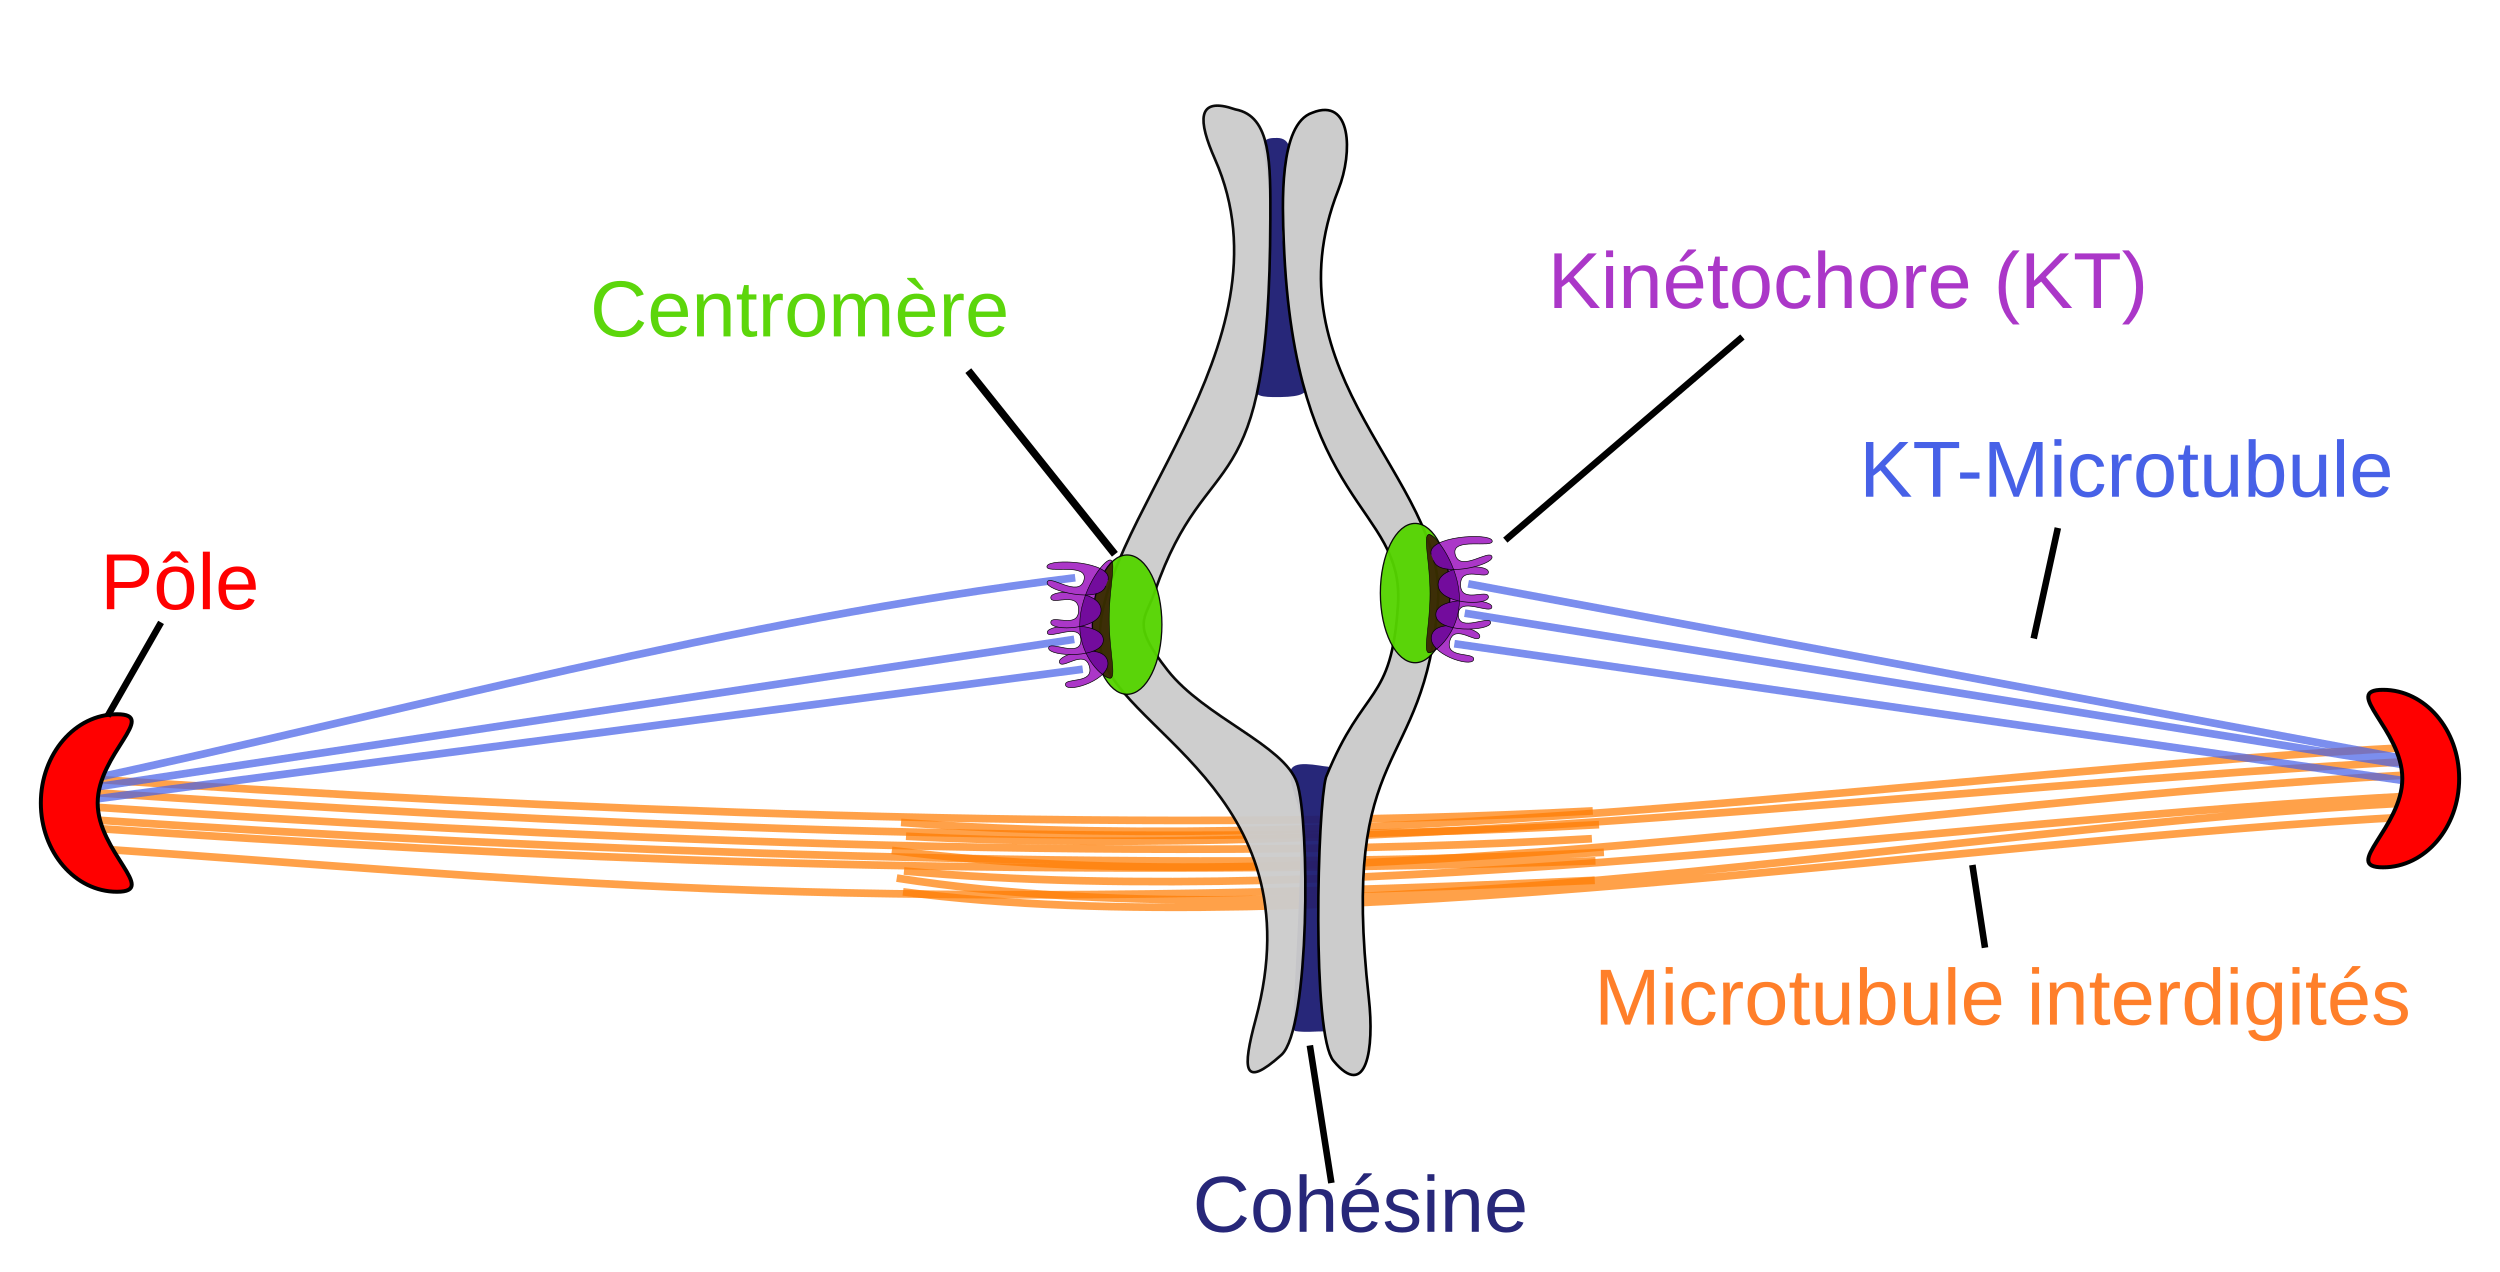
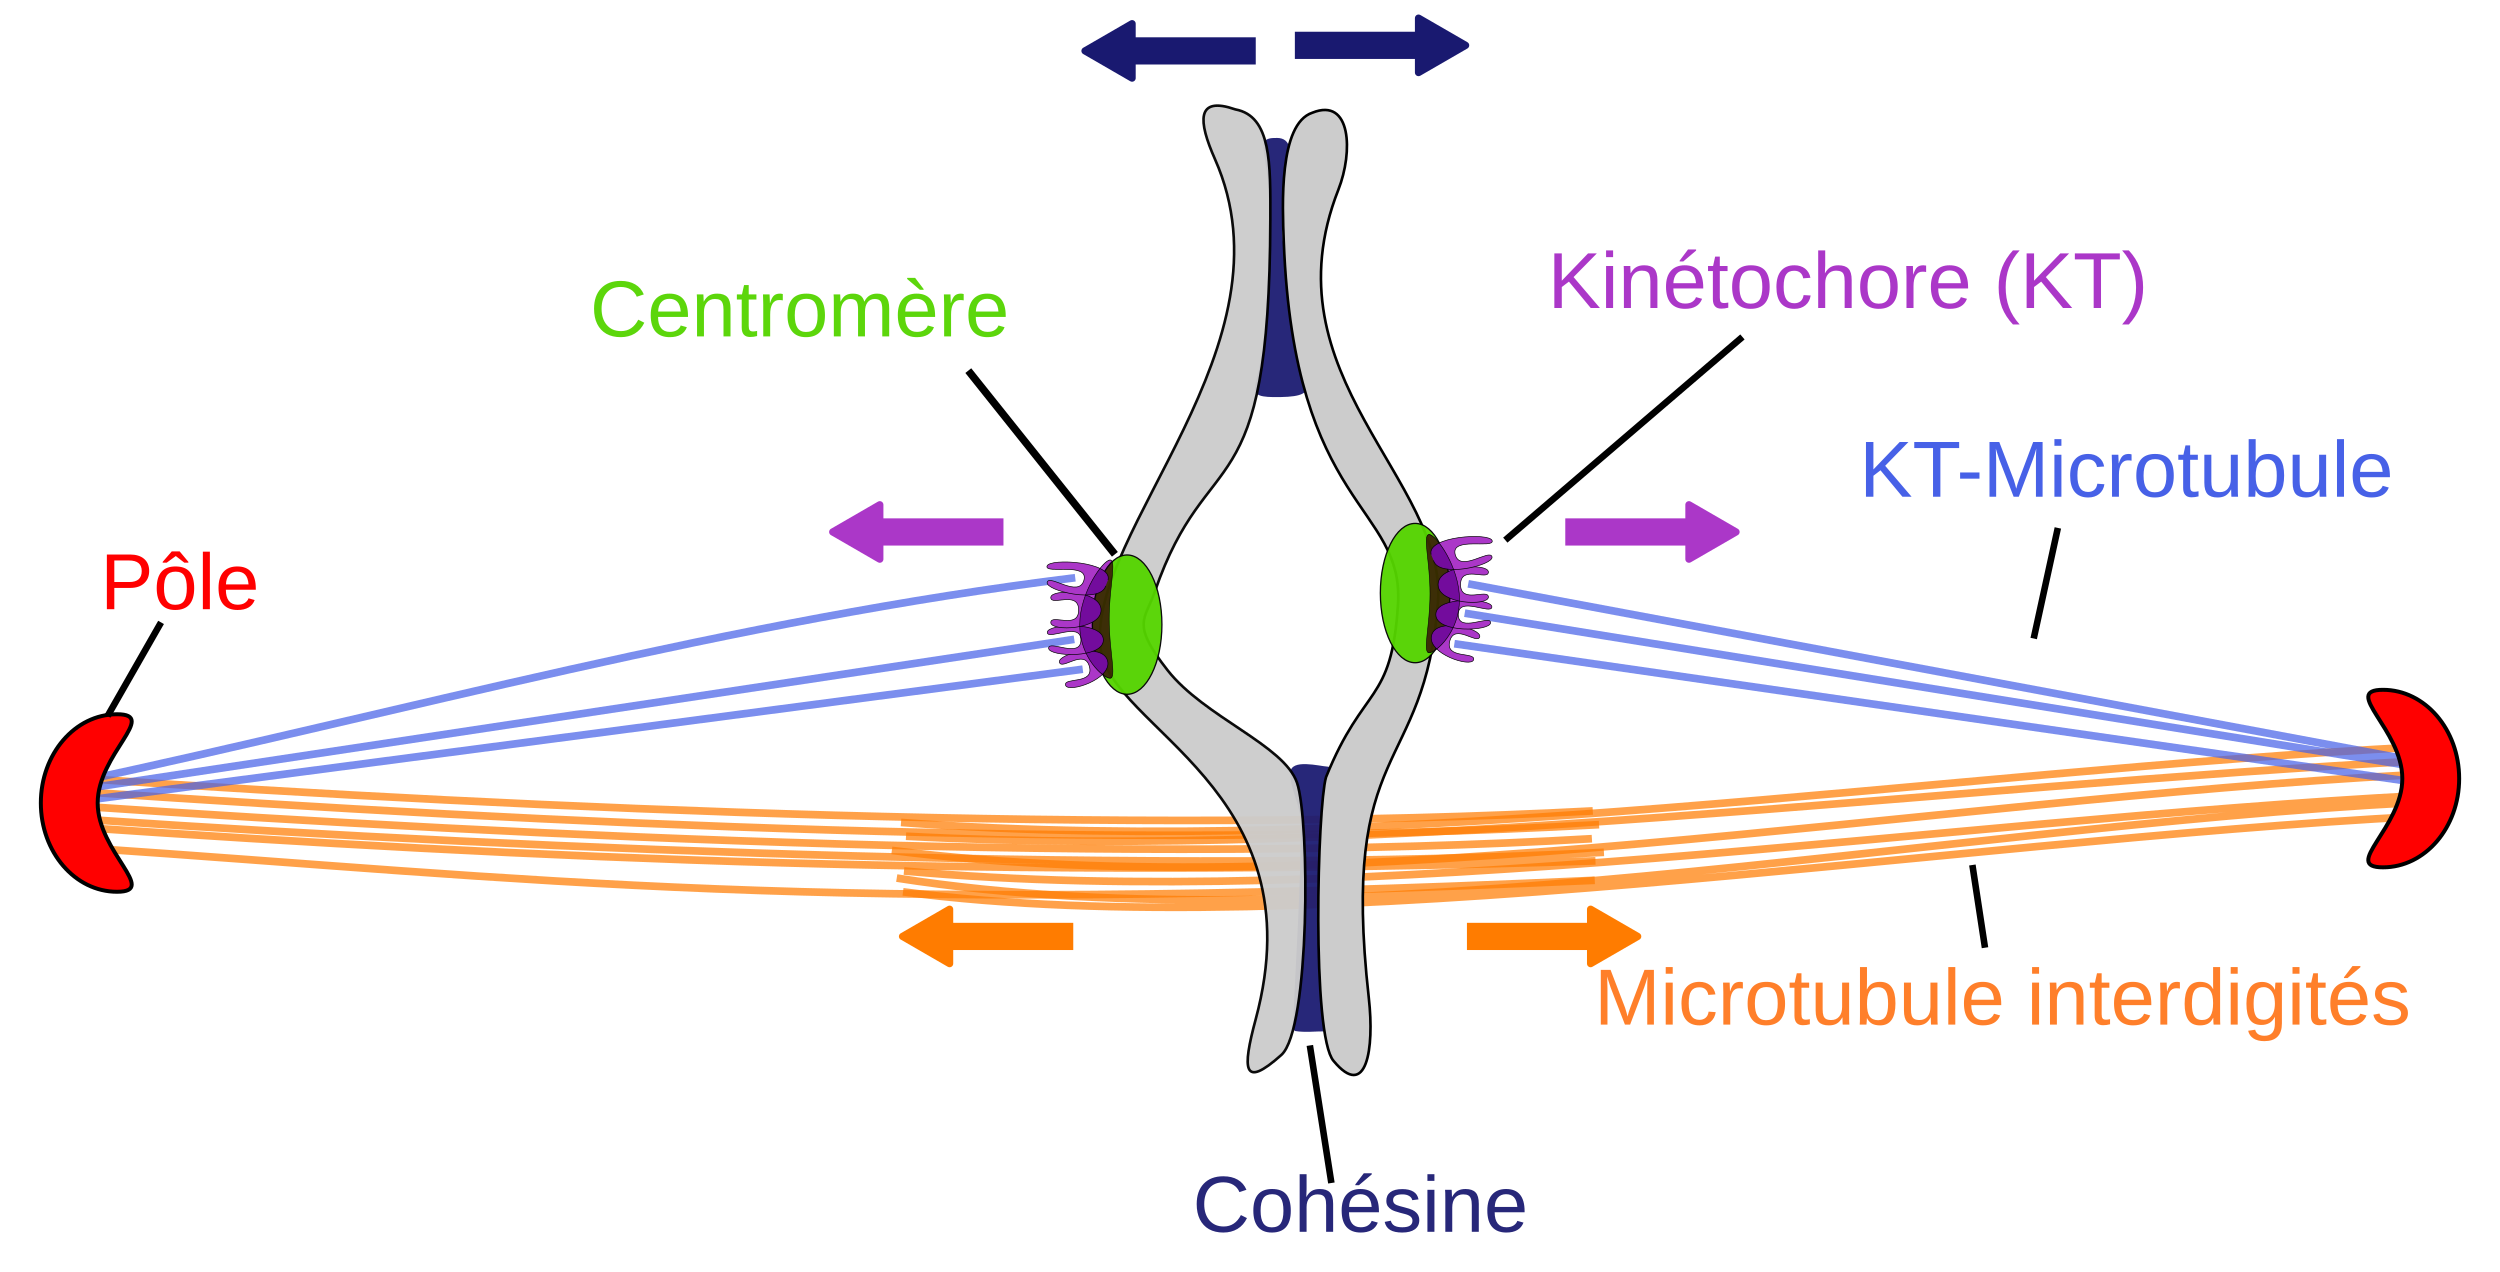
<svg xmlns="http://www.w3.org/2000/svg" width="643.4" height="327.258" id="svg2" version="1.1" viewBox="0 0 643.4 327.258">
  <defs id="defs4" style="stroke-linecap:square;stroke-linejoin:round">
    <marker style="overflow:visible" id="marker4664" refX="0" refY="0" orient="auto">
      <path transform="scale(0.2,0.2)" style="fill:#191970;fill-opacity:1;fill-rule:evenodd;stroke:#191970;stroke-width:1pt;stroke-opacity:1" d="m 5.77,0 -8.65,5 0,-10 8.65,5 z" id="path4666" />
    </marker>
    <marker style="overflow:visible" id="marker4594" refX="0" refY="0" orient="auto">
      <path transform="scale(0.2,0.2)" style="fill:#ab37c8;fill-opacity:1;fill-rule:evenodd;stroke:#ab37c8;stroke-width:1pt;stroke-opacity:1" d="m 5.77,0 -8.65,5 0,-10 8.65,5 z" id="path4596" />
    </marker>
    <marker style="overflow:visible" id="marker4530" refX="0" refY="0" orient="auto">
      <path transform="scale(0.2,0.2)" style="fill:#ab37c8;fill-opacity:1;fill-rule:evenodd;stroke:#ab37c8;stroke-width:1pt;stroke-opacity:1" d="m 5.77,0 -8.65,5 0,-10 8.65,5 z" id="path4532" />
    </marker>
    <marker style="overflow:visible" id="marker4472" refX="0" refY="0" orient="auto">
      <path transform="scale(0.2,0.2)" style="fill:#ff7c00;fill-opacity:1;fill-rule:evenodd;stroke:#ff7c00;stroke-width:1pt;stroke-opacity:1" d="m 5.77,0 -8.65,5 0,-10 8.65,5 z" id="path4474" />
    </marker>
    <marker style="overflow:visible" id="marker4420" refX="0" refY="0" orient="auto">
      <path transform="scale(0.2,0.2)" style="fill:#ff7c00;fill-opacity:1;fill-rule:evenodd;stroke:#ff7c00;stroke-width:1pt;stroke-opacity:1" d="m 5.77,0 -8.65,5 0,-10 8.65,5 z" id="path4422" />
    </marker>
    <marker orient="auto" refY="0" refX="0" id="marker7831" style="overflow:visible">
      <path id="path7833" d="m 5.77,0 -8.65,5 0,-10 8.65,5 z" style="fill:#191970;fill-opacity:1;fill-rule:evenodd;stroke:#191970;stroke-width:1pt;stroke-opacity:1" transform="scale(0.2,0.2)" />
    </marker>
    <style id="style6" type="text/css">
*{stroke-linecap:square;stroke-linejoin:round;}
  </style>
    <filter id="filter42413-6-2-3" style="color-interpolation-filters:sRGB;stroke-linecap:square;stroke-linejoin:round">
      <feBlend mode="multiply" in2="BackgroundImage" id="feBlend42415-0-7-5" style="stroke-linecap:square;stroke-linejoin:round" />
    </filter>
    <filter id="filter42413-6-2-3-8-2-7" style="color-interpolation-filters:sRGB;stroke-linecap:square;stroke-linejoin:round">
      <feBlend mode="multiply" in2="BackgroundImage" id="feBlend42415-0-7-5-2-4-0" style="stroke-linecap:square;stroke-linejoin:round" />
    </filter>
  </defs>
  <g id="layer1" style="stroke-linecap:square;stroke-linejoin:round" transform="translate(-801.1427,-1007.479)" />
  <rect style="color:#000000;clip-rule:nonzero;display:inline;overflow:visible;visibility:visible;opacity:1;isolation:auto;mix-blend-mode:normal;color-interpolation:sRGB;color-interpolation-filters:linearRGB;solid-color:#000000;solid-opacity:1;fill:#ffffff;fill-opacity:1;fill-rule:evenodd;stroke:#ffffff;stroke-width:3.813;stroke-linecap:butt;stroke-linejoin:miter;stroke-miterlimit:4;stroke-dasharray:none;stroke-dashoffset:0;stroke-opacity:1;marker:none;color-rendering:auto;image-rendering:auto;shape-rendering:auto;text-rendering:auto;enable-background:accumulate" id="rect4279" width="959.764" height="590.808" x="-72.882" y="-131.208" />
  <path id="path15581-5" d="m 330.008,59.481 c 0.567,9.787 1.757,19.373 3.15,27.353 2.005,11.487 7.81,15.163 -3.654,15.357 -10.566,0.179 -5.394,-1.828 -4.166,-15.083 0.828,-8.936 1.076,-18.749 1.42,-27.22 0.837,-20.609 -5.183,-24.496 1.951,-24.388 7.134,0.108 0.732,14.193 1.298,23.98 z" style="font-style:normal;font-variant:normal;font-weight:normal;font-stretch:normal;font-size:12px;line-height:107%;font-family:Arial;-inkscape-font-specification:Arial;text-align:start;writing-mode:lr-tb;text-anchor:start;fill:#191970;fill-opacity:0.935;fill-rule:nonzero;stroke:none;stroke-linecap:square;stroke-linejoin:round;marker-end:" />
  <path id="path15555-43" style="font-style:normal;font-variant:normal;font-weight:normal;font-stretch:normal;font-size:12px;line-height:107%;font-family:Arial;-inkscape-font-specification:Arial;text-align:start;writing-mode:lr-tb;text-anchor:start;display:inline;opacity:0.957;fill:none;stroke:#ff7c00;stroke-width:1.977;stroke-linecap:butt;stroke-linejoin:miter;stroke-miterlimit:4;stroke-dasharray:none;stroke-opacity:0.743;marker-end:" d="m 619.909,199.435 c -123.684,6.476 -273.429,34.243 -390.383,19.427 m 392.743,-26.623 c -123.684,6.476 -262.675,28.863 -390.382,19.427 m 389.279,-5.111 c -123.684,6.476 -274.997,37.562 -390.383,19.427 m 1.617,3.539 c 106.409,14.018 266.699,-12.951 390.383,-19.427 m -390.136,14.062 c 117.891,10.705 266.699,-12.951 390.383,-19.427 m -389.861,10.483 c 121.507,6.44 266.699,-12.951 390.383,-19.427" />
  <path d="m 409.914,208.695 c -118.408,6.239 -272.267,-0.463 -388.692,-8.34 m 388.472,15.492 c -116.424,6.819 -272.267,-0.463 -388.692,-8.341 m 389.611,14.049 c -155.055,4.888 -273.556,-0.681 -390.625,-8.668 m 4.108,-1.874 c 116.424,7.878 276.442,14.081 388.692,8.341 m -391.053,-1.144 c 116.424,7.878 187.41,17.497 388.692,8.341 M 22.839,203.893 c 116.424,7.878 262.592,15.219 388.692,8.341 m -387.249,-4.081 -5.543,-0.255" style="color:#000000;font-style:normal;font-variant:normal;font-weight:normal;font-stretch:normal;font-size:12px;line-height:107%;font-family:Arial;-inkscape-font-specification:Arial;text-align:start;writing-mode:lr-tb;text-anchor:start;display:inline;overflow:visible;visibility:visible;opacity:0.957;fill:none;stroke:#ff7c00;stroke-width:1.977;stroke-linecap:butt;stroke-linejoin:miter;stroke-miterlimit:4;stroke-dasharray:none;stroke-dashoffset:0;stroke-opacity:0.743;marker:none;enable-background:accumulate;marker-end:" id="path15578-9" />
  <path d="M 622.043,201.392 374.292,165.675 m 245.338,31.308 -242.673,-39.174 M 623.358,196.137 377.86,150.253" style="font-style:normal;font-variant:normal;font-weight:normal;font-stretch:normal;font-size:12px;line-height:107%;font-family:Arial;-inkscape-font-specification:Arial;text-align:start;writing-mode:lr-tb;text-anchor:start;opacity:0.957;fill:none;stroke:#4761e7;stroke-width:1.977;stroke-linecap:butt;stroke-linejoin:miter;stroke-miterlimit:4;stroke-dasharray:none;stroke-opacity:0.743" id="path15549-3" />
  <path style="font-style:normal;font-variant:normal;font-weight:normal;font-stretch:normal;font-size:12px;line-height:107%;font-family:Arial;-inkscape-font-specification:Arial;text-align:start;writing-mode:lr-tb;text-anchor:start;opacity:0.957;fill:none;stroke:#4761e7;stroke-width:1.977;stroke-linecap:butt;stroke-linejoin:miter;stroke-miterlimit:4;stroke-dasharray:none;stroke-opacity:0.743" d="M 278.661,172.225 19.191,206.338" id="path15564-3" />
  <path style="font-style:normal;font-variant:normal;font-weight:normal;font-stretch:normal;font-size:12px;line-height:107%;font-family:Arial;-inkscape-font-specification:Arial;text-align:start;writing-mode:lr-tb;text-anchor:start;opacity:0.957;fill:none;stroke:#4761e7;stroke-width:1.977;stroke-linecap:butt;stroke-linejoin:miter;stroke-miterlimit:4;stroke-dasharray:none;stroke-opacity:0.743" d="M 276.472,164.54 17.762,203.592" id="path15560-4" />
  <path style="font-style:normal;font-variant:normal;font-weight:normal;font-stretch:normal;font-size:12px;line-height:107%;font-family:Arial;-inkscape-font-specification:Arial;text-align:start;writing-mode:lr-tb;text-anchor:start;opacity:0.957;fill:none;stroke:#4761e7;stroke-width:1.977;stroke-linecap:butt;stroke-linejoin:miter;stroke-miterlimit:4;stroke-dasharray:none;stroke-opacity:0.743" d="m 276.724,148.684 c -88.219,10.842 -173.102,34.618 -257.689,52.731" id="path9419-5" />
  <path id="path9711-5" d="m 25.138,206.661 c 0,12.61 15.792,22.844 4.973,22.844 -10.819,0 -19.6,-10.234 -19.6,-22.844 0,-12.61 8.781,-22.844 19.6,-22.844 10.819,0 -4.973,10.234 -4.973,22.844 z" style="font-style:normal;font-variant:normal;font-weight:normal;font-stretch:normal;font-size:12px;line-height:107%;font-family:Arial;-inkscape-font-specification:Arial;text-align:start;writing-mode:lr-tb;text-anchor:start;fill:#ff0000;fill-opacity:1;fill-rule:nonzero;stroke:#000000;stroke-width:1.022;stroke-linecap:square;stroke-linejoin:round;stroke-miterlimit:4;stroke-dasharray:none;stroke-opacity:1;marker-end:" />
  <path id="path15399-1" d="m 618.262,200.375 c 0,12.61 -15.792,22.844 -4.973,22.844 10.819,0 19.6,-10.234 19.6,-22.844 0,-12.61 -8.78,-22.844 -19.6,-22.844 -10.819,0 4.973,10.234 4.973,22.844 l 0,0 z" style="font-style:normal;font-variant:normal;font-weight:normal;font-stretch:normal;font-size:12px;line-height:107%;font-family:Arial;-inkscape-font-specification:Arial;text-align:start;writing-mode:lr-tb;text-anchor:start;fill:#ff0000;fill-opacity:1;fill-rule:nonzero;stroke:#000000;stroke-width:1.022;stroke-linecap:square;stroke-linejoin:round;stroke-miterlimit:4;stroke-dasharray:none;stroke-opacity:1;marker-end:" />
  <path style="font-style:normal;font-variant:normal;font-weight:normal;font-stretch:normal;font-size:12px;line-height:107%;font-family:Arial;-inkscape-font-specification:Arial;text-align:start;writing-mode:lr-tb;text-anchor:start;fill:#191970;fill-opacity:0.935;fill-rule:nonzero;stroke:none;stroke-linecap:square;stroke-linejoin:round;marker-end:" d="m 332.801,263.659 c 0.693,-17.356 1.984,-34.7 1.976,-52.077 -0.021,-4.159 -2.836,-8.597 -2.683,-12.75 0.134,-3.643 7.46,-1.651 9.63,-1.526 2.263,0.13 -1.169,4.208 -0.706,6.066 -0.713,16.258 -0.732,32.54 -0.515,48.81 0.068,4.421 0.229,8.842 0.598,13.249 -2.579,-0.029 -5.199,0.344 -7.746,-0.084 -0.657,-0.285 -0.525,-1.111 -0.553,-1.687 z" id="path2677-7" />
  <path style="font-style:normal;font-variant:normal;font-weight:normal;font-stretch:normal;font-size:12px;line-height:107%;font-family:Arial;-inkscape-font-specification:Arial;text-align:start;writing-mode:lr-tb;text-anchor:start;fill:none;stroke:#000000;stroke-width:1.939px;stroke-linecap:butt;stroke-linejoin:miter;stroke-opacity:1;marker-end:" d="m 249.201,95.384 37.725,47.27" id="path52214" />
  <path id="path15505-0" d="m 283.21,166.665 c -3.343,-30.132 50.647,-77.869 29.468,-125.719 -4.323,-9.766 -4.9,-16.332 5.263,-12.786 9.271,1.733 9.024,14.044 8.99,28.231 -0.18,76.45 -16.094,56.344 -29.73,95.885 -2.505,7.263 -6.224,8.106 3.281,20.21 9.505,12.105 29.985,19.253 33.318,28.961 3.333,9.708 3.368,63.431 -4.028,70.049 -9.939,8.894 -10.092,3.771 -6.606,-9.17 16.014,-59.437 -37.637,-74.755 -39.956,-95.662 z" style="font-style:normal;font-variant:normal;font-weight:normal;font-stretch:normal;font-size:12px;line-height:107%;font-family:Arial;-inkscape-font-specification:Arial;text-align:start;writing-mode:lr-tb;text-anchor:start;display:inline;opacity:0.957;fill:#cccccc;fill-opacity:1;fill-rule:evenodd;stroke:#000000;stroke-width:0.681;stroke-linecap:square;stroke-linejoin:round;stroke-miterlimit:4;stroke-dasharray:none;stroke-opacity:1;marker-end:" />
  <path id="path15495-4" d="m 370.069,155.146 c 2.47,-31.73 -44.496,-58.312 -25.627,-106.322 3.851,-9.799 3.305,-23.834 -6.676,-19.822 -8.695,2.863 -7.728,23.98 -7.375,33.193 2.642,69.101 31.059,67.694 29.392,93.414 -1.667,25.721 -8.778,20.392 -18.514,44.39 -2.216,7.41 -3.764,66.687 1.962,73.07 8.464,10.143 10.513,-3.084 9.051,-16.166 -7.491,-67.024 14.284,-56.75 17.788,-101.758 z" style="font-style:normal;font-variant:normal;font-weight:normal;font-stretch:normal;font-size:12px;line-height:107%;font-family:Arial;-inkscape-font-specification:Arial;text-align:start;writing-mode:lr-tb;text-anchor:start;display:inline;fill:#cccccc;fill-opacity:1;fill-rule:evenodd;stroke:#000000;stroke-width:0.681;stroke-linecap:square;stroke-linejoin:round;stroke-miterlimit:4;stroke-dasharray:none;stroke-opacity:1;marker-end:" />
  <g style="font-style:normal;font-variant:normal;font-weight:normal;font-stretch:normal;font-size:14.343px;line-height:107%;font-family:Arial;-inkscape-font-specification:Arial;text-align:start;writing-mode:lr-tb;text-anchor:start;stroke-linecap:square;stroke-linejoin:round" transform="matrix(1.424756,0,0,1.425867,739.0535,-142.9791)" id="g15987">
    <text xml:space="preserve" style="color:#000000;font-style:normal;font-variant:normal;font-weight:normal;font-stretch:normal;font-size:14.343px;line-height:100%;font-family:Arial;-inkscape-font-specification:Arial;text-indent:0;text-align:start;text-decoration:none;text-decoration-line:none;letter-spacing:normal;word-spacing:normal;text-transform:none;direction:ltr;block-progression:tb;writing-mode:lr-tb;text-anchor:start;display:inline;overflow:visible;visibility:visible;fill:#ff0000;fill-opacity:1;fill-rule:nonzero;stroke:none;stroke-linecap:square;stroke-linejoin:round;marker:none;enable-background:accumulate" x="-500.59" y="210.235" id="text15652">
      <tspan x="-500.59" y="210.235" id="tspan15660" style="stroke-linecap:square;stroke-linejoin:round">Pôle</tspan>
    </text>
  </g>
  <g style="font-style:normal;font-variant:normal;font-weight:normal;font-stretch:normal;font-size:14.343px;line-height:107%;font-family:Arial;-inkscape-font-specification:Arial;text-align:start;writing-mode:lr-tb;text-anchor:start;stroke-linecap:square;stroke-linejoin:round" transform="matrix(1.424756,0,0,1.425867,1071.544,-161.0813)" id="g15960">
    <text xml:space="preserve" style="color:#000000;font-style:normal;font-variant:normal;font-weight:normal;font-stretch:normal;font-size:14.343px;line-height:100%;font-family:Arial;-inkscape-font-specification:Arial;text-indent:0;text-align:start;text-decoration:none;text-decoration-line:none;letter-spacing:normal;word-spacing:normal;text-transform:none;direction:ltr;block-progression:tb;writing-mode:lr-tb;text-anchor:start;display:inline;overflow:visible;visibility:visible;fill:#ff7f2a;fill-opacity:1;fill-rule:nonzero;stroke:none;stroke-linecap:square;stroke-linejoin:round;marker:none;enable-background:accumulate" x="-464.101" y="297.905" id="text15878">
      <tspan x="-464.101" y="297.905" id="tspan15886" style="stroke-linecap:square;stroke-linejoin:round">Microtubule interdigités</tspan>
    </text>
  </g>
  <g style="font-style:normal;font-variant:normal;font-weight:normal;font-stretch:normal;font-size:14.343px;line-height:107%;font-family:Arial;-inkscape-font-specification:Arial;text-align:start;writing-mode:lr-tb;text-anchor:start;stroke-linecap:square;stroke-linejoin:round" transform="matrix(1.424756,0,0,1.425867,987.8837,-236.6825)" id="g15965">
    <text xml:space="preserve" style="color:#000000;font-style:normal;font-variant:normal;font-weight:normal;font-stretch:normal;font-size:14.343px;line-height:100%;font-family:Arial;-inkscape-font-specification:Arial;text-indent:0;text-align:start;text-decoration:none;text-decoration-line:none;letter-spacing:normal;word-spacing:normal;text-transform:none;direction:ltr;block-progression:tb;writing-mode:lr-tb;text-anchor:start;display:inline;overflow:visible;visibility:visible;fill:#4761e7;fill-opacity:1;fill-rule:nonzero;stroke:none;stroke-linecap:square;stroke-linejoin:round;marker:none;enable-background:accumulate" x="-357.484" y="255.644" id="text15872">
      <tspan x="-357.484" y="255.644" id="tspan15876" style="stroke-linecap:square;stroke-linejoin:round">KT-Microtubule</tspan>
    </text>
  </g>
  <g style="font-style:normal;font-variant:normal;font-weight:normal;font-stretch:normal;font-size:14.343px;line-height:107%;font-family:Arial;-inkscape-font-specification:Arial;text-align:start;writing-mode:lr-tb;text-anchor:start;stroke-linecap:square;stroke-linejoin:round" transform="matrix(1.424756,0,0,1.425867,624.091,-86.97095)" id="g15992">
    <text xml:space="preserve" style="color:#000000;font-style:normal;font-variant:normal;font-weight:normal;font-stretch:normal;font-size:14.343px;line-height:100%;font-family:Arial;-inkscape-font-specification:Arial;text-align:start;writing-mode:lr-tb;text-anchor:start;display:inline;overflow:visible;visibility:visible;opacity:0.957;fill:#55d400;fill-opacity:1;fill-rule:evenodd;stroke:#00cd00;stroke-width:0;stroke-linecap:butt;stroke-linejoin:miter;stroke-miterlimit:4;stroke-dasharray:none;stroke-dashoffset:0;stroke-opacity:1;marker:none;enable-background:accumulate" x="-331.461" y="121.711" id="text15864">
      <tspan id="tspan15866" x="-331.461" y="121.711" style="stroke-linecap:square;stroke-linejoin:round">Centromère</tspan>
    </text>
  </g>
  <path id="path6029" d="M 448.433,86.714 387.405,139.008" style="font-style:normal;font-variant:normal;font-weight:normal;font-stretch:normal;font-size:12px;line-height:107%;font-family:Arial;-inkscape-font-specification:Arial;text-align:start;writing-mode:lr-tb;text-anchor:start;fill:none;stroke:#000000;stroke-width:1.704px;stroke-linecap:butt;stroke-linejoin:miter;stroke-opacity:1;marker-end:" />
  <path id="path6033" d="m 523.395,164.331 6.216,-28.466" style="font-style:normal;font-variant:normal;font-weight:normal;font-stretch:normal;font-size:12px;line-height:107%;font-family:Arial;-inkscape-font-specification:Arial;text-align:start;writing-mode:lr-tb;text-anchor:start;fill:none;stroke:#000000;stroke-width:1.69;stroke-linecap:butt;stroke-linejoin:miter;stroke-miterlimit:4;stroke-dasharray:none;stroke-opacity:1;marker-end:" />
  <path id="path6035" d="m 510.86,243.905 -3.246,-21.291" style="font-style:normal;font-variant:normal;font-weight:normal;font-stretch:normal;font-size:12px;line-height:107%;font-family:Arial;-inkscape-font-specification:Arial;text-align:start;writing-mode:lr-tb;text-anchor:start;fill:none;stroke:#000000;stroke-width:1.69;stroke-linecap:butt;stroke-linejoin:miter;stroke-miterlimit:4;stroke-dasharray:none;stroke-opacity:1;marker-end:" />
  <path id="path6037" d="m 41.447,160.185 -13.762,24.103" style="font-style:normal;font-variant:normal;font-weight:normal;font-stretch:normal;font-size:12px;line-height:107%;font-family:Arial;-inkscape-font-specification:Arial;text-align:start;writing-mode:lr-tb;text-anchor:start;fill:none;stroke:#000000;stroke-width:1.704px;stroke-linecap:butt;stroke-linejoin:miter;stroke-opacity:1;marker-end:" />
  <ellipse style="color:#000000;display:inline;overflow:visible;visibility:visible;opacity:0.957;fill:#55d400;fill-opacity:1;fill-rule:evenodd;stroke:#000000;stroke-width:0.341;stroke-linecap:butt;stroke-linejoin:miter;stroke-miterlimit:4;stroke-dasharray:none;stroke-dashoffset:0;stroke-opacity:1;marker:none;enable-background:accumulate;marker-end:" id="path4358-9-8" transform="scale(-1,1)" cx="-364.202" cy="152.632" rx="8.952" ry="17.926" />
  <ellipse transform="scale(-1,1)" id="path9601-4" style="color:#000000;display:inline;overflow:visible;visibility:visible;opacity:0.957;fill:#55d400;fill-opacity:1;fill-rule:evenodd;stroke:#000000;stroke-width:0.341;stroke-linecap:butt;stroke-linejoin:miter;stroke-miterlimit:4;stroke-dasharray:none;stroke-dashoffset:0;stroke-opacity:1;marker:none;enable-background:accumulate;marker-end:" cx="-290.076" cy="160.755" rx="8.952" ry="17.926" />
  <g id="g5522-5" style="stroke-linecap:square;stroke-linejoin:round" transform="matrix(1.702992,0,0,1.70432,-1124.636,350.3114)">
    <g id="g5502-8" style="stroke:#000000;stroke-width:0.1;stroke-linecap:square;stroke-linejoin:round;stroke-miterlimit:4;stroke-dasharray:none;stroke-opacity:1">
      <path style="color:#000000;display:inline;overflow:visible;visibility:visible;fill:#ab37c8;fill-opacity:1;fill-rule:evenodd;stroke:#000000;stroke-width:0.1;stroke-linecap:butt;stroke-linejoin:miter;stroke-miterlimit:4;stroke-dasharray:none;stroke-dashoffset:0;stroke-opacity:1;marker:none;enable-background:accumulate" d="m 827.768,-105.769 c 0.742,2.769 -6.007,4.954 -6.344,3.699 -0.336,-1.254 4.343,-0.052 3.601,-2.821 -0.742,-2.769 -4.193,0.611 -4.529,-0.643 -0.336,-1.254 6.53,-3.004 7.272,-0.235 z" id="path6967-1" />
      <path style="color:#000000;display:inline;overflow:visible;visibility:visible;fill:#ab37c8;fill-opacity:1;fill-rule:evenodd;stroke:#000000;stroke-width:0.1;stroke-linecap:butt;stroke-linejoin:miter;stroke-miterlimit:4;stroke-dasharray:none;stroke-dashoffset:0;stroke-opacity:1;marker:none;enable-background:accumulate" d="m 827.134,-108.902 c 0,2.867 -8.275,2.536 -8.275,1.237 0,-1.299 4.883,1.629 4.883,-1.237 0,-2.867 -5.082,0.141 -5.082,-1.158 0,-1.299 8.474,-1.709 8.474,1.158 z" id="path6965-4" />
      <path style="color:#000000;display:inline;overflow:visible;visibility:visible;fill:#ab37c8;fill-opacity:1;fill-rule:evenodd;stroke:#000000;stroke-width:0.1;stroke-linecap:butt;stroke-linejoin:miter;stroke-miterlimit:4;stroke-dasharray:none;stroke-dashoffset:0;stroke-opacity:1;marker:none;enable-background:accumulate" d="m 826.788,-113.425 c 0,3.024 -7.6,3.262 -7.6,1.892 0,-1.37 4.208,1.132 4.208,-1.892 0,-3.024 -4.208,-0.522 -4.208,-1.892 0,-1.37 7.6,-1.132 7.6,1.892" id="path6963-0" />
      <path style="color:#000000;display:inline;overflow:visible;visibility:visible;fill:#ab37c8;fill-opacity:1;fill-rule:evenodd;stroke:#000000;stroke-width:0.1;stroke-linecap:butt;stroke-linejoin:miter;stroke-miterlimit:4;stroke-dasharray:none;stroke-dashoffset:0;stroke-opacity:1;marker:none;enable-background:accumulate" d="m 827.479,-117.068 c -0.742,2.769 -9.174,0.702 -8.838,-0.553 0.336,-1.254 4.819,2.444 5.561,-0.325 0.742,-2.769 -5.922,-0.852 -5.586,-2.106 0.336,-1.254 9.962,-0.68 9.22,2.089" id="path4464-8" />
    </g>
    <path transform="matrix(1,0,0,1.377843,1000.444,-786.4189)" id="path6949-3" d="m -172.438,489.436 c 0,3.575 1.164,6.473 0.133,6.473 -1.031,0 -4.581,-2.264 -4.581,-5.839 0,-3.575 3.551,-7.108 4.581,-7.108 1.031,0 -0.133,2.898 -0.133,6.473 z" style="color:#000000;display:inline;overflow:visible;visibility:visible;fill:#ab37c8;fill-opacity:1;fill-rule:evenodd;stroke:#000000;stroke-width:0.085;stroke-linecap:butt;stroke-linejoin:miter;stroke-miterlimit:4;stroke-dasharray:none;stroke-dashoffset:0;stroke-opacity:1;marker:none;filter:url(#filter42413-6-2-3);enable-background:accumulate" />
  </g>
  <g id="g5530-8" transform="matrix(-1.702992,0,0,1.70432,1778.119,343.7554)" style="stroke-linecap:square;stroke-linejoin:round">
    <g style="stroke:#000000;stroke-width:0.1;stroke-linecap:square;stroke-linejoin:round;stroke-miterlimit:4;stroke-dasharray:none;stroke-opacity:1" id="g5532-91">
      <path id="path5534-61" d="m 827.768,-105.769 c 0.742,2.769 -6.007,4.954 -6.344,3.699 -0.336,-1.254 4.343,-0.052 3.601,-2.821 -0.742,-2.769 -4.193,0.611 -4.529,-0.643 -0.336,-1.254 6.53,-3.004 7.272,-0.235 z" style="color:#000000;display:inline;overflow:visible;visibility:visible;fill:#ab37c8;fill-opacity:1;fill-rule:evenodd;stroke:#000000;stroke-width:0.1;stroke-linecap:butt;stroke-linejoin:miter;stroke-miterlimit:4;stroke-dasharray:none;stroke-dashoffset:0;stroke-opacity:1;marker:none;enable-background:accumulate" />
      <path id="path5536-8" d="m 827.134,-108.902 c 0,2.867 -8.275,2.536 -8.275,1.237 0,-1.299 4.883,1.629 4.883,-1.237 0,-2.867 -5.082,0.141 -5.082,-1.158 0,-1.299 8.474,-1.709 8.474,1.158 z" style="color:#000000;display:inline;overflow:visible;visibility:visible;fill:#ab37c8;fill-opacity:1;fill-rule:evenodd;stroke:#000000;stroke-width:0.1;stroke-linecap:butt;stroke-linejoin:miter;stroke-miterlimit:4;stroke-dasharray:none;stroke-dashoffset:0;stroke-opacity:1;marker:none;enable-background:accumulate" />
      <path id="path5538-5" d="m 826.788,-113.425 c 0,3.024 -7.6,3.262 -7.6,1.892 0,-1.37 4.208,1.132 4.208,-1.892 0,-3.024 -4.208,-0.522 -4.208,-1.892 0,-1.37 7.6,-1.132 7.6,1.892" style="color:#000000;display:inline;overflow:visible;visibility:visible;fill:#ab37c8;fill-opacity:1;fill-rule:evenodd;stroke:#000000;stroke-width:0.1;stroke-linecap:butt;stroke-linejoin:miter;stroke-miterlimit:4;stroke-dasharray:none;stroke-dashoffset:0;stroke-opacity:1;marker:none;enable-background:accumulate" />
      <path id="path5540-55" d="m 827.479,-117.068 c -0.742,2.769 -9.174,0.702 -8.838,-0.553 0.336,-1.254 4.819,2.444 5.561,-0.325 0.742,-2.769 -5.922,-0.852 -5.586,-2.106 0.336,-1.254 9.962,-0.68 9.22,2.089" style="color:#000000;display:inline;overflow:visible;visibility:visible;fill:#ab37c8;fill-opacity:1;fill-rule:evenodd;stroke:#000000;stroke-width:0.1;stroke-linecap:butt;stroke-linejoin:miter;stroke-miterlimit:4;stroke-dasharray:none;stroke-dashoffset:0;stroke-opacity:1;marker:none;enable-background:accumulate" />
    </g>
    <path style="color:#000000;display:inline;overflow:visible;visibility:visible;fill:#ab37c8;fill-opacity:1;fill-rule:evenodd;stroke:#000000;stroke-width:0.085;stroke-linecap:butt;stroke-linejoin:miter;stroke-miterlimit:4;stroke-dasharray:none;stroke-dashoffset:0;stroke-opacity:1;marker:none;filter:url(#filter42413-6-2-3);enable-background:accumulate" d="m -172.438,489.436 c 0,3.575 1.164,6.473 0.133,6.473 -1.031,0 -4.581,-2.264 -4.581,-5.839 0,-3.575 3.551,-7.108 4.581,-7.108 1.031,0 -0.133,2.898 -0.133,6.473 z" id="path5542-1" transform="matrix(1,0,0,1.377843,1000.444,-786.4189)" />
  </g>
  <g style="font-style:normal;font-variant:normal;font-weight:normal;font-stretch:normal;font-size:14.343px;line-height:107%;font-family:Arial;-inkscape-font-specification:Arial;text-align:start;writing-mode:lr-tb;text-anchor:start;stroke-linecap:square;stroke-linejoin:round" transform="matrix(1.424756,0,0,1.425867,566.2144,-168.6333)" id="g15970">
    <text xml:space="preserve" style="color:#000000;font-style:normal;font-variant:normal;font-weight:normal;font-stretch:normal;font-size:14.343px;line-height:100%;font-family:Arial;-inkscape-font-specification:Arial;text-indent:0;text-align:start;text-decoration:none;text-decoration-line:none;letter-spacing:normal;word-spacing:normal;text-transform:none;direction:ltr;block-progression:tb;writing-mode:lr-tb;text-anchor:start;display:inline;overflow:visible;visibility:visible;fill:#191970;fill-opacity:0.937;fill-rule:nonzero;stroke:none;stroke-linecap:square;stroke-linejoin:round;marker:none;enable-background:accumulate" x="-181.979" y="340.594" id="text15868">
      <tspan id="tspan15870" x="-181.979" y="340.594" style="stroke-linecap:square;stroke-linejoin:round">Cohésine</tspan>
    </text>
  </g>
  <path style="font-style:normal;font-variant:normal;font-weight:normal;font-stretch:normal;font-size:12px;line-height:107%;font-family:Arial;-inkscape-font-specification:Arial;text-align:start;writing-mode:lr-tb;text-anchor:start;fill:none;stroke:#000000;stroke-width:1.69;stroke-linecap:butt;stroke-linejoin:miter;stroke-miterlimit:4;stroke-dasharray:none;stroke-opacity:1;marker-end:" d="m 342.644,304.457 -5.541,-35.404" id="path52216" />
-   <path style="fill:none;fill-rule:evenodd;stroke:#ff7c00;stroke-width:7;stroke-linecap:butt;stroke-linejoin:miter;stroke-miterlimit:4;stroke-dasharray:none;stroke-opacity:1;marker-end:url(#marker4472)" d="m 377.531,-30.587 35.86,0" id="path4197" />
-   <path id="path5243" d="m 276.215,-30.587 -35.86,0" style="fill:none;fill-rule:evenodd;stroke:#ff7c00;stroke-width:7;stroke-linecap:butt;stroke-linejoin:miter;stroke-miterlimit:4;stroke-dasharray:none;stroke-opacity:1;marker-end:url(#marker4420)" />
-   <path id="path5243-1" d="m 402.841,-134.682 35.86,0" style="fill:none;fill-rule:evenodd;stroke:#ab37c8;stroke-width:7;stroke-linecap:butt;stroke-linejoin:miter;stroke-miterlimit:4;stroke-dasharray:none;stroke-opacity:1;marker-end:url(#marker4530)" />
-   <path style="fill:none;fill-rule:evenodd;stroke:#ab37c8;stroke-width:7;stroke-linecap:butt;stroke-linejoin:miter;stroke-miterlimit:4;stroke-dasharray:none;stroke-opacity:1;marker-end:url(#marker4594)" d="m 258.251,-134.682 -35.86,0" id="path6909" />
-   <path id="path5243-1-4" d="m 333.246,-259.917 35.86,0" style="fill:none;fill-rule:evenodd;stroke:#191970;stroke-width:7;stroke-linecap:butt;stroke-linejoin:miter;stroke-miterlimit:4;stroke-dasharray:none;stroke-opacity:1;marker-end:url(#marker4664)" />
-   <path style="fill:none;fill-rule:evenodd;stroke:#191970;stroke-width:7;stroke-linecap:butt;stroke-linejoin:miter;stroke-miterlimit:4;stroke-dasharray:none;stroke-opacity:1;marker-end:url(#marker7831)" d="m 323.18,-258.488 -35.86,0" id="path7829" />
+   <path style="fill:none;fill-rule:evenodd;stroke:#ff7c00;stroke-width:7;stroke-linecap:butt;stroke-linejoin:miter;stroke-miterlimit:4;stroke-dasharray:none;stroke-opacity:1;marker-end:url(#marker4472)" d="m 377.531,241 35.86,0" id="path4197" />
+   <path id="path5243" d="m 276.215,241 -35.86,0" style="fill:none;fill-rule:evenodd;stroke:#ff7c00;stroke-width:7;stroke-linecap:butt;stroke-linejoin:miter;stroke-miterlimit:4;stroke-dasharray:none;stroke-opacity:1;marker-end:url(#marker4420)" />
+   <path id="path5243-1" d="m 402.841,136.905 35.86,0" style="fill:none;fill-rule:evenodd;stroke:#ab37c8;stroke-width:7;stroke-linecap:butt;stroke-linejoin:miter;stroke-miterlimit:4;stroke-dasharray:none;stroke-opacity:1;marker-end:url(#marker4530)" />
+   <path style="fill:none;fill-rule:evenodd;stroke:#ab37c8;stroke-width:7;stroke-linecap:butt;stroke-linejoin:miter;stroke-miterlimit:4;stroke-dasharray:none;stroke-opacity:1;marker-end:url(#marker4594)" d="m 258.251,136.905 -35.86,0" id="path6909" />
+   <path id="path5243-1-4" d="m 333.246,11.67 35.86,0" style="fill:none;fill-rule:evenodd;stroke:#191970;stroke-width:7;stroke-linecap:butt;stroke-linejoin:miter;stroke-miterlimit:4;stroke-dasharray:none;stroke-opacity:1;marker-end:url(#marker4664)" />
+   <path style="fill:none;fill-rule:evenodd;stroke:#191970;stroke-width:7;stroke-linecap:butt;stroke-linejoin:miter;stroke-miterlimit:4;stroke-dasharray:none;stroke-opacity:1;marker-end:url(#marker7831)" d="m 323.18,13.099 -35.86,0" id="path7829" />
  <text xml:space="preserve" style="color:#000000;font-style:normal;font-variant:normal;font-weight:normal;font-stretch:normal;font-size:12px;line-height:125%;font-family:Arial;-inkscape-font-specification:Arial;letter-spacing:0px;word-spacing:0px;display:inline;overflow:visible;visibility:visible;fill:#ab37c8;fill-opacity:1;fill-rule:evenodd;stroke:#000000;stroke-width:0;stroke-linecap:butt;stroke-linejoin:miter;stroke-miterlimit:4;stroke-dasharray:none;stroke-dashoffset:0;stroke-opacity:1;marker:none;filter:url(#filter42413-6-2-3-8-2-7);enable-background:accumulate" x="878.239" y="-147.708" id="text4279" transform="matrix(1.702992,0,0,1.70432,-1097.282,331.0108)">
    <tspan id="tspan4281" x="878.239" y="-147.708" style="stroke-linecap:square;stroke-linejoin:round">Kinétochore (KT)</tspan>
  </text>
</svg>
